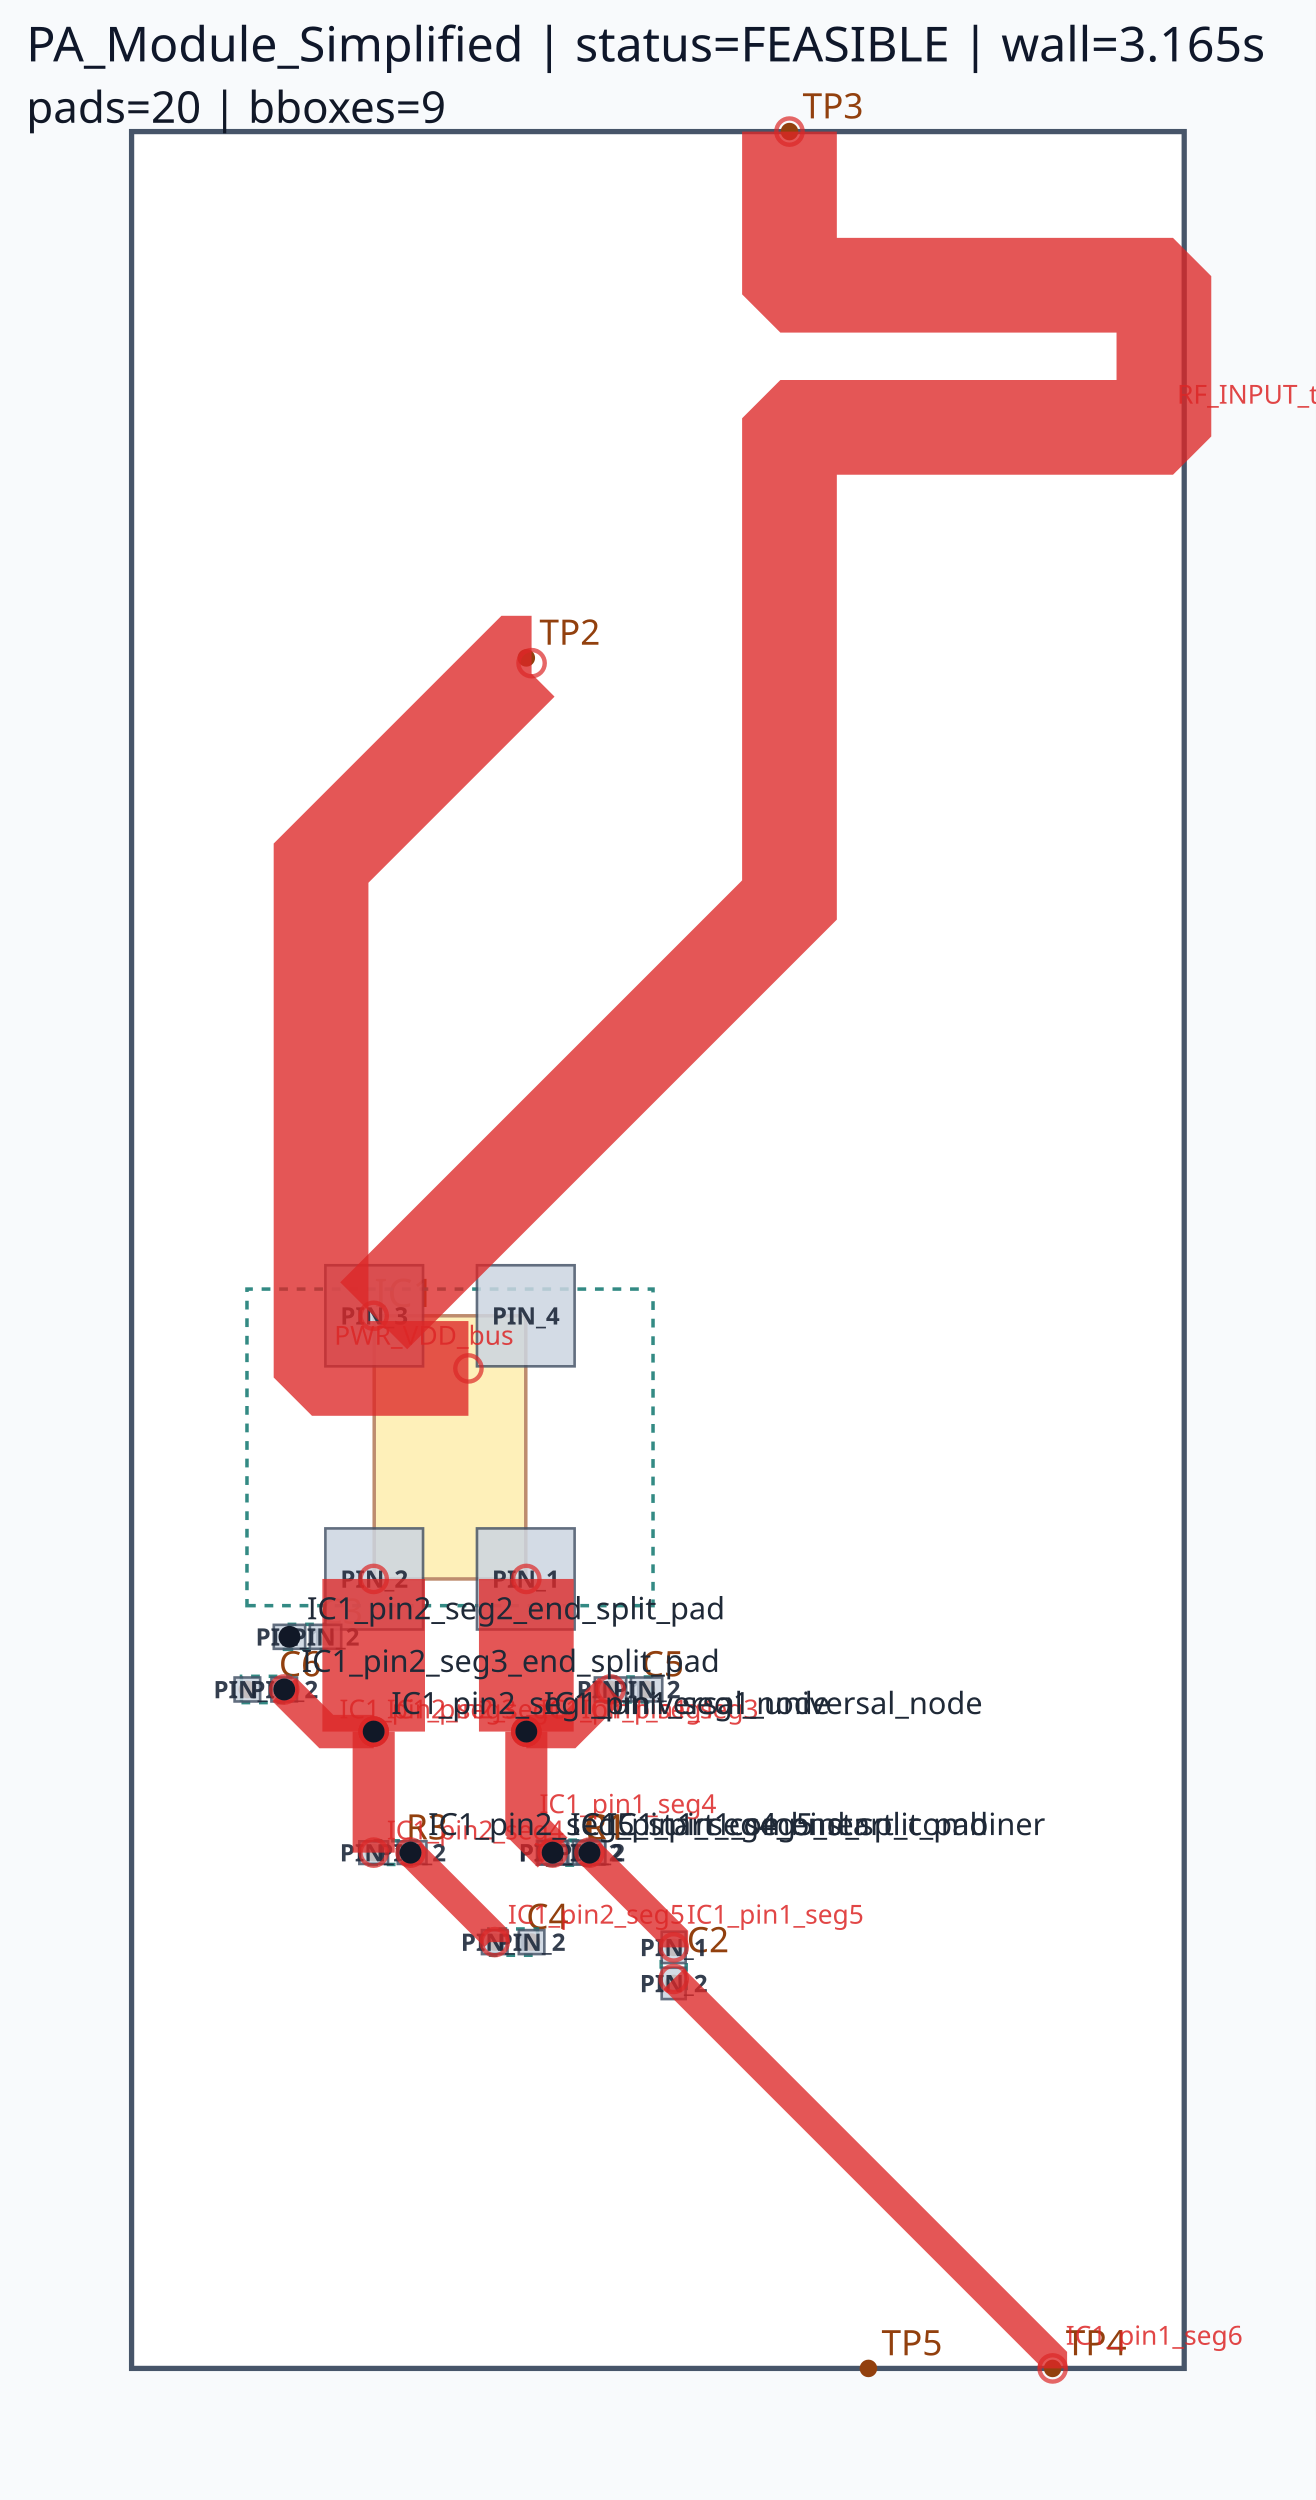
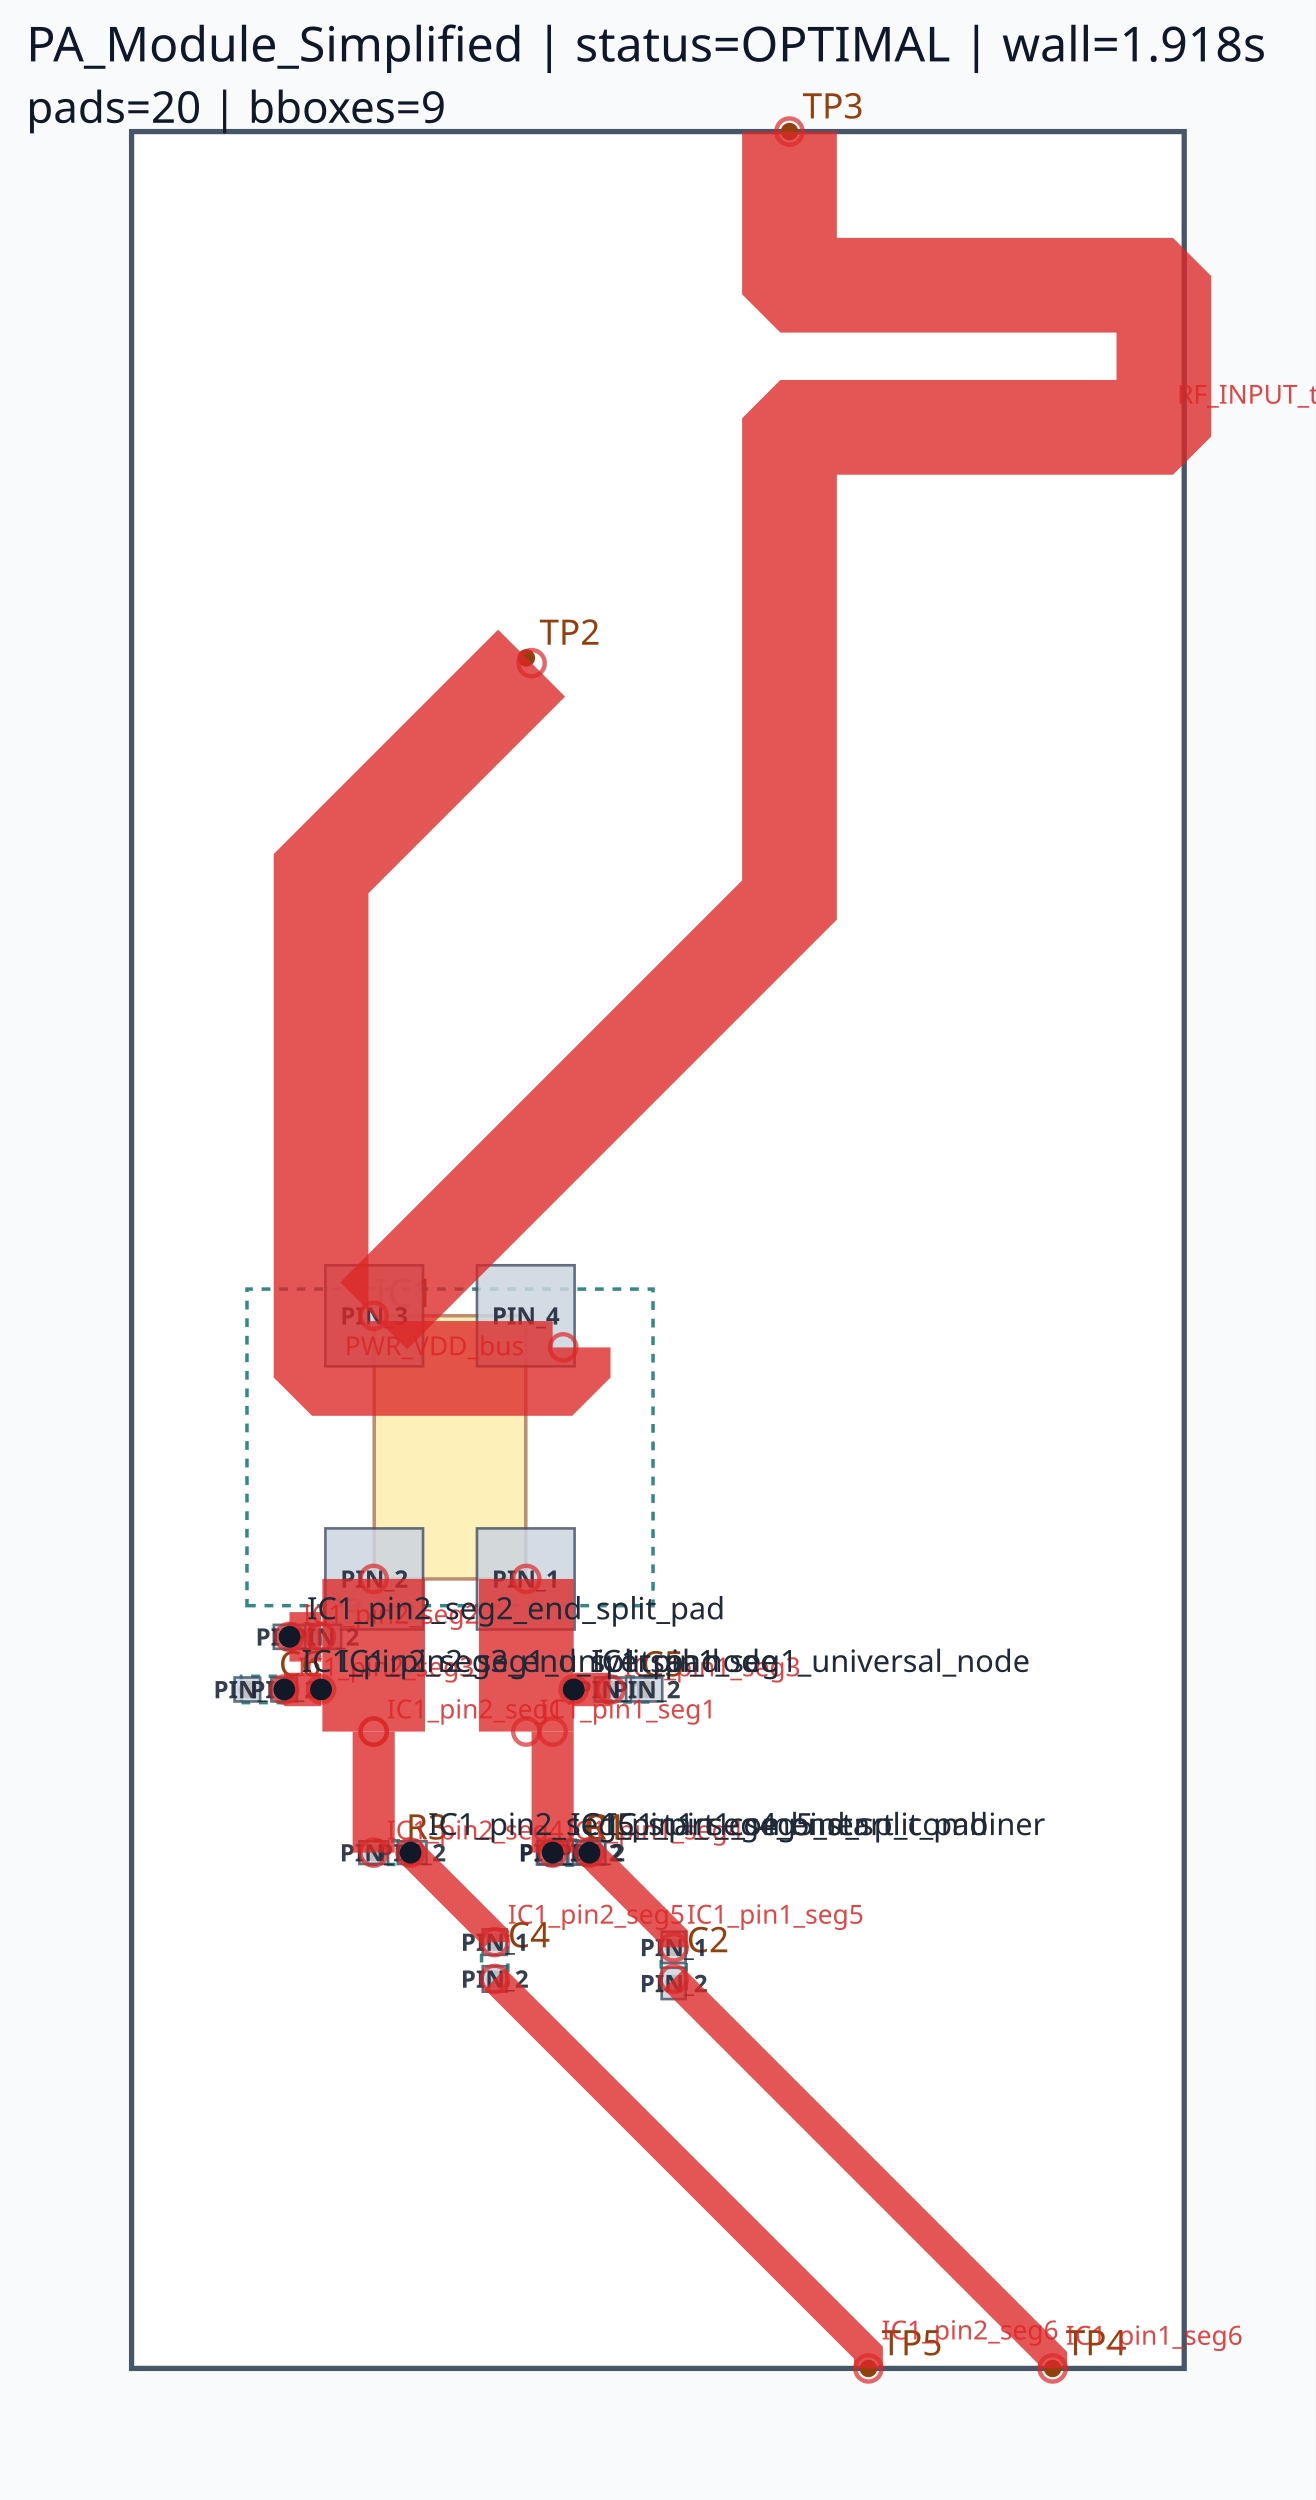
<svg xmlns="http://www.w3.org/2000/svg" viewBox="0 0 300.0 570.0" width="300.0" height="570.0">
  <rect x="0" y="0" width="100%" height="100%" fill="#f8fafc" />
  <rect x="30.00" y="30.00" width="240.00" height="510.00" fill="#ffffff" stroke="#475569" stroke-width="1.2" />
  <rect x="85.32" y="300.00" width="34.56" height="60.00" fill="#fde68a" stroke="#92400e" stroke-width="0.8" opacity="0.6" />
  <text x="85.32" y="298.00" font-family="sans-serif" font-size="9" fill="#92400e">IC1</text>
  <circle cx="120.00" cy="150.00" r="2" fill="#92400e" />
  <text x="123.00" y="147.00" font-family="sans-serif" font-size="8" fill="#92400e">TP2</text>
  <circle cx="180.00" cy="30.00" r="2" fill="#92400e" />
  <text x="183.00" y="27.00" font-family="sans-serif" font-size="8" fill="#92400e">TP3</text>
  <circle cx="240.00" cy="540.00" r="2" fill="#92400e" />
  <text x="243.00" y="537.00" font-family="sans-serif" font-size="8" fill="#92400e">TP4</text>
  <circle cx="198.00" cy="540.00" r="2" fill="#92400e" />
  <text x="201.00" y="537.00" font-family="sans-serif" font-size="8" fill="#92400e">TP5</text>
  <circle cx="126.00" cy="422.40" r="2" fill="#92400e" />
  <circle cx="134.22" cy="422.40" r="2" fill="#92400e" />
  <text x="133.11" y="419.40" font-family="sans-serif" font-size="8" fill="#92400e">C1</text>
  <circle cx="126.00" cy="422.40" r="2" fill="#92400e" />
  <circle cx="134.76" cy="422.40" r="2" fill="#92400e" />
  <text x="133.38" y="419.40" font-family="sans-serif" font-size="8" fill="#92400e">R1</text>
  <circle cx="153.60" cy="444.00" r="2" fill="#92400e" />
  <circle cx="153.60" cy="452.22" r="2" fill="#92400e" />
  <text x="156.60" y="445.11" font-family="sans-serif" font-size="8" fill="#92400e">C2</text>
  <circle cx="66.00" cy="373.20" r="2" fill="#92400e" />
  <circle cx="74.22" cy="373.20" r="2" fill="#92400e" />
  <text x="73.11" y="370.20" font-family="sans-serif" font-size="8" fill="#92400e">C3</text>
  <circle cx="85.20" cy="422.40" r="2" fill="#92400e" />
  <circle cx="93.96" cy="422.40" r="2" fill="#92400e" />
  <text x="92.58" y="419.40" font-family="sans-serif" font-size="8" fill="#92400e">R3</text>
  <circle cx="112.80" cy="442.80" r="2" fill="#92400e" />
-   <circle cx="121.20" cy="442.80" r="2" fill="#92400e" />
-   <text x="120.00" y="439.80" font-family="sans-serif" font-size="8" fill="#92400e">C4</text>
+   <circle cx="112.80" cy="451.20" r="2" fill="#92400e" />
+   <text x="115.80" y="444.00" font-family="sans-serif" font-size="8" fill="#92400e">C4</text>
  <circle cx="139.20" cy="385.20" r="2" fill="#92400e" />
  <circle cx="147.42" cy="385.20" r="2" fill="#92400e" />
  <text x="146.31" y="382.20" font-family="sans-serif" font-size="8" fill="#92400e">C5</text>
  <circle cx="56.40" cy="385.20" r="2" fill="#92400e" />
  <circle cx="64.80" cy="385.20" r="2" fill="#92400e" />
  <text x="63.60" y="382.20" font-family="sans-serif" font-size="8" fill="#92400e">C6</text>
  <path d="M 56.31,366.09 L 148.89,366.09 L 148.89,293.91 L 56.31,293.91 Z" class="component-bbox" fill="none" stroke="#0f766e" stroke-width="0.8" stroke-dasharray="2 2" opacity="0.85" />
  <path d="M 124.86,425.25 L 135.36,425.25 L 135.36,419.55 L 124.86,419.55 Z" class="component-bbox" fill="none" stroke="#0f766e" stroke-width="0.8" stroke-dasharray="2 2" opacity="0.85" />
  <path d="M 124.98,425.10 L 135.78,425.10 L 135.78,419.70 L 124.98,419.70 Z" class="component-bbox" fill="none" stroke="#0f766e" stroke-width="0.8" stroke-dasharray="2 2" opacity="0.85" />
  <path d="M 150.75,442.86 L 150.75,453.36 L 156.45,453.36 L 156.45,442.86 Z" class="component-bbox" fill="none" stroke="#0f766e" stroke-width="0.8" stroke-dasharray="2 2" opacity="0.85" />
  <path d="M 64.86,376.05 L 75.36,376.05 L 75.36,370.35 L 64.86,370.35 Z" class="component-bbox" fill="none" stroke="#0f766e" stroke-width="0.8" stroke-dasharray="2 2" opacity="0.85" />
  <path d="M 84.18,425.10 L 94.98,425.10 L 94.98,419.70 L 84.18,419.70 Z" class="component-bbox" fill="none" stroke="#0f766e" stroke-width="0.8" stroke-dasharray="2 2" opacity="0.85" />
-   <path d="M 111.45,445.80 L 122.55,445.80 L 122.55,439.80 L 111.45,439.80 Z" class="component-bbox" fill="none" stroke="#0f766e" stroke-width="0.8" stroke-dasharray="2 2" opacity="0.85" />
+   <path d="M 109.80,441.45 L 109.80,452.55 L 115.80,452.55 L 115.80,441.45 Z" class="component-bbox" fill="none" stroke="#0f766e" stroke-width="0.8" stroke-dasharray="2 2" opacity="0.85" />
  <path d="M 138.06,388.05 L 148.56,388.05 L 148.56,382.35 L 138.06,382.35 Z" class="component-bbox" fill="none" stroke="#0f766e" stroke-width="0.8" stroke-dasharray="2 2" opacity="0.85" />
  <path d="M 55.05,388.20 L 66.15,388.20 L 66.15,382.20 L 55.05,382.20 Z" class="component-bbox" fill="none" stroke="#0f766e" stroke-width="0.8" stroke-dasharray="2 2" opacity="0.85" />
  <polygon points="108.75,348.48 108.75,371.52 131.01,371.52 131.01,348.48" fill="#cbd5e1" stroke="#475569" stroke-width="0.6" opacity="0.85" />
  <text x="119.88" y="362.00" font-family="sans-serif" font-size="5.5" text-anchor="middle" font-weight="bold" fill="#1e293b" opacity="0.9">PIN_1</text>
  <polygon points="74.19,348.48 74.19,371.52 96.45,371.52 96.45,348.48" fill="#cbd5e1" stroke="#475569" stroke-width="0.6" opacity="0.85" />
  <text x="85.32" y="362.00" font-family="sans-serif" font-size="5.5" text-anchor="middle" font-weight="bold" fill="#1e293b" opacity="0.9">PIN_2</text>
  <polygon points="96.45,311.52 96.45,288.48 74.19,288.48 74.19,311.52" fill="#cbd5e1" stroke="#475569" stroke-width="0.6" opacity="0.85" />
  <text x="85.32" y="302.00" font-family="sans-serif" font-size="5.5" text-anchor="middle" font-weight="bold" fill="#1e293b" opacity="0.9">PIN_3</text>
  <polygon points="131.01,311.52 131.01,288.48 108.75,288.48 108.75,311.52" fill="#cbd5e1" stroke="#475569" stroke-width="0.6" opacity="0.85" />
  <text x="119.88" y="302.00" font-family="sans-serif" font-size="5.5" text-anchor="middle" font-weight="bold" fill="#1e293b" opacity="0.9">PIN_4</text>
  <polygon points="122.43,425.13 129.57,425.13 129.57,419.67 122.43,419.67" fill="#cbd5e1" stroke="#475569" stroke-width="0.6" opacity="0.85" />
  <text x="126.00" y="424.40" font-family="sans-serif" font-size="5.5" text-anchor="middle" font-weight="bold" fill="#1e293b" opacity="0.9">PIN_1</text>
  <polygon points="130.65,425.13 137.79,425.13 137.79,419.67 130.65,419.67" fill="#cbd5e1" stroke="#475569" stroke-width="0.6" opacity="0.85" />
  <text x="134.22" y="424.40" font-family="sans-serif" font-size="5.5" text-anchor="middle" font-weight="bold" fill="#1e293b" opacity="0.9">PIN_2</text>
  <polygon points="122.73,424.98 129.27,424.98 129.27,419.82 122.73,419.82" fill="#cbd5e1" stroke="#475569" stroke-width="0.6" opacity="0.85" />
  <text x="126.00" y="424.40" font-family="sans-serif" font-size="5.5" text-anchor="middle" font-weight="bold" fill="#1e293b" opacity="0.9">PIN_1</text>
  <polygon points="131.49,424.98 138.03,424.98 138.03,419.82 131.49,419.82" fill="#cbd5e1" stroke="#475569" stroke-width="0.6" opacity="0.85" />
  <text x="134.76" y="424.40" font-family="sans-serif" font-size="5.5" text-anchor="middle" font-weight="bold" fill="#1e293b" opacity="0.9">PIN_2</text>
  <polygon points="150.87,440.43 150.87,447.57 156.33,447.57 156.33,440.43" fill="#cbd5e1" stroke="#475569" stroke-width="0.6" opacity="0.85" />
  <text x="153.60" y="446.00" font-family="sans-serif" font-size="5.5" text-anchor="middle" font-weight="bold" fill="#1e293b" opacity="0.9">PIN_1</text>
  <polygon points="150.87,448.65 150.87,455.79 156.33,455.79 156.33,448.65" fill="#cbd5e1" stroke="#475569" stroke-width="0.6" opacity="0.85" />
  <text x="153.60" y="454.22" font-family="sans-serif" font-size="5.5" text-anchor="middle" font-weight="bold" fill="#1e293b" opacity="0.9">PIN_2</text>
  <polygon points="62.43,375.93 69.57,375.93 69.57,370.47 62.43,370.47" fill="#cbd5e1" stroke="#475569" stroke-width="0.6" opacity="0.85" />
  <text x="66.00" y="375.20" font-family="sans-serif" font-size="5.5" text-anchor="middle" font-weight="bold" fill="#1e293b" opacity="0.9">PIN_1</text>
  <polygon points="70.65,375.93 77.79,375.93 77.79,370.47 70.65,370.47" fill="#cbd5e1" stroke="#475569" stroke-width="0.6" opacity="0.85" />
  <text x="74.22" y="375.20" font-family="sans-serif" font-size="5.5" text-anchor="middle" font-weight="bold" fill="#1e293b" opacity="0.9">PIN_2</text>
  <polygon points="81.93,424.98 88.47,424.98 88.47,419.82 81.93,419.82" fill="#cbd5e1" stroke="#475569" stroke-width="0.6" opacity="0.85" />
  <text x="85.20" y="424.40" font-family="sans-serif" font-size="5.5" text-anchor="middle" font-weight="bold" fill="#1e293b" opacity="0.9">PIN_1</text>
  <polygon points="90.69,424.98 97.23,424.98 97.23,419.82 90.69,419.82" fill="#cbd5e1" stroke="#475569" stroke-width="0.6" opacity="0.85" />
  <text x="93.96" y="424.40" font-family="sans-serif" font-size="5.5" text-anchor="middle" font-weight="bold" fill="#1e293b" opacity="0.9">PIN_2</text>
-   <polygon points="115.71,440.07 109.89,440.07 109.89,445.53 115.71,445.53" fill="#cbd5e1" stroke="#475569" stroke-width="0.6" opacity="0.85" />
+   <polygon points="115.53,445.71 115.53,439.89 110.07,439.89 110.07,445.71" fill="#cbd5e1" stroke="#475569" stroke-width="0.6" opacity="0.85" />
  <text x="112.80" y="444.80" font-family="sans-serif" font-size="5.5" text-anchor="middle" font-weight="bold" fill="#1e293b" opacity="0.9">PIN_1</text>
-   <polygon points="118.29,445.53 124.11,445.53 124.11,440.07 118.29,440.07" fill="#cbd5e1" stroke="#475569" stroke-width="0.6" opacity="0.85" />
-   <text x="121.20" y="444.80" font-family="sans-serif" font-size="5.5" text-anchor="middle" font-weight="bold" fill="#1e293b" opacity="0.9">PIN_2</text>
+   <polygon points="110.07,448.29 110.07,454.11 115.53,454.11 115.53,448.29" fill="#cbd5e1" stroke="#475569" stroke-width="0.6" opacity="0.85" />
+   <text x="112.80" y="453.20" font-family="sans-serif" font-size="5.5" text-anchor="middle" font-weight="bold" fill="#1e293b" opacity="0.9">PIN_2</text>
  <polygon points="135.63,387.93 142.77,387.93 142.77,382.47 135.63,382.47" fill="#cbd5e1" stroke="#475569" stroke-width="0.6" opacity="0.85" />
  <text x="139.20" y="387.20" font-family="sans-serif" font-size="5.5" text-anchor="middle" font-weight="bold" fill="#1e293b" opacity="0.9">PIN_1</text>
  <polygon points="143.85,387.93 150.99,387.93 150.99,382.47 143.85,382.47" fill="#cbd5e1" stroke="#475569" stroke-width="0.6" opacity="0.85" />
  <text x="147.42" y="387.20" font-family="sans-serif" font-size="5.5" text-anchor="middle" font-weight="bold" fill="#1e293b" opacity="0.9">PIN_2</text>
  <polygon points="59.31,382.47 53.49,382.47 53.49,387.93 59.31,387.93" fill="#cbd5e1" stroke="#475569" stroke-width="0.6" opacity="0.85" />
  <text x="56.40" y="387.20" font-family="sans-serif" font-size="5.5" text-anchor="middle" font-weight="bold" fill="#1e293b" opacity="0.9">PIN_1</text>
  <polygon points="61.89,387.93 67.71,387.93 67.71,382.47 61.89,382.47" fill="#cbd5e1" stroke="#475569" stroke-width="0.6" opacity="0.85" />
  <text x="64.80" y="387.20" font-family="sans-serif" font-size="5.5" text-anchor="middle" font-weight="bold" fill="#1e293b" opacity="0.9">PIN_2</text>
+   <polyline points="85.20,360.00 85.20,394.80" fill="none" stroke="#dc2626" stroke-width="23.40" stroke-linecap="butt" stroke-linejoin="miter" opacity="0.78" />
+   <circle cx="85.20" cy="360.00" r="3" fill="none" stroke="#dc2626" stroke-width="1.0" opacity="0.7" />
+   <circle cx="85.20" cy="394.80" r="3" fill="none" stroke="#dc2626" stroke-width="1.0" opacity="0.7" />
+   <text x="88.20" y="391.80" font-family="sans-serif" font-size="6" fill="#dc2626" opacity="0.85">IC1_pin2_seg1</text>
  <polyline points="120.00,360.00 120.00,394.80" fill="none" stroke="#dc2626" stroke-width="21.60" stroke-linecap="butt" stroke-linejoin="miter" opacity="0.78" />
  <circle cx="120.00" cy="360.00" r="3" fill="none" stroke="#dc2626" stroke-width="1.0" opacity="0.7" />
  <circle cx="120.00" cy="394.80" r="3" fill="none" stroke="#dc2626" stroke-width="1.0" opacity="0.7" />
  <text x="123.00" y="391.80" font-family="sans-serif" font-size="6" fill="#dc2626" opacity="0.85">IC1_pin1_seg1</text>
-   <polyline points="120.00,394.80 120.00,416.40 126.00,422.40" fill="none" stroke="#dc2626" stroke-width="9.60" stroke-linecap="butt" stroke-linejoin="miter" opacity="0.78" />
-   <circle cx="120.00" cy="394.80" r="3" fill="none" stroke="#dc2626" stroke-width="1.0" opacity="0.7" />
+   <polyline points="126.00,394.80 126.00,422.40" fill="none" stroke="#dc2626" stroke-width="9.60" stroke-linecap="butt" stroke-linejoin="miter" opacity="0.78" />
+   <circle cx="126.00" cy="394.80" r="3" fill="none" stroke="#dc2626" stroke-width="1.0" opacity="0.7" />
  <circle cx="126.00" cy="422.40" r="3" fill="none" stroke="#dc2626" stroke-width="1.0" opacity="0.7" />
-   <text x="123.00" y="413.40" font-family="sans-serif" font-size="6" fill="#dc2626" opacity="0.85">IC1_pin1_seg4</text>
+   <text x="129.00" y="419.40" font-family="sans-serif" font-size="6" fill="#dc2626" opacity="0.85">IC1_pin1_seg4</text>
  <polyline points="85.20,394.80 85.20,422.40" fill="none" stroke="#dc2626" stroke-width="9.60" stroke-linecap="butt" stroke-linejoin="miter" opacity="0.78" />
  <circle cx="85.20" cy="394.80" r="3" fill="none" stroke="#dc2626" stroke-width="1.0" opacity="0.7" />
  <circle cx="85.20" cy="422.40" r="3" fill="none" stroke="#dc2626" stroke-width="1.0" opacity="0.7" />
  <text x="88.20" y="419.40" font-family="sans-serif" font-size="6" fill="#dc2626" opacity="0.85">IC1_pin2_seg4</text>
+   <polyline points="73.20,373.20 66.00,373.20" fill="none" stroke="#dc2626" stroke-width="11.28" stroke-linecap="butt" stroke-linejoin="miter" opacity="0.78" />
+   <circle cx="73.20" cy="373.20" r="3" fill="none" stroke="#dc2626" stroke-width="1.0" opacity="0.7" />
+   <circle cx="66.00" cy="373.20" r="3" fill="none" stroke="#dc2626" stroke-width="1.0" opacity="0.7" />
+   <text x="69.00" y="370.20" font-family="sans-serif" font-size="6" fill="#dc2626" opacity="0.85">IC1_pin2_seg2</text>
  <polyline points="134.40,422.40 153.60,441.60 153.60,444.00" fill="none" stroke="#dc2626" stroke-width="6.60" stroke-linecap="butt" stroke-linejoin="miter" opacity="0.78" />
  <circle cx="134.40" cy="422.40" r="3" fill="none" stroke="#dc2626" stroke-width="1.0" opacity="0.7" />
  <circle cx="153.60" cy="444.00" r="3" fill="none" stroke="#dc2626" stroke-width="1.0" opacity="0.7" />
  <text x="156.60" y="438.60" font-family="sans-serif" font-size="6" fill="#dc2626" opacity="0.85">IC1_pin1_seg5</text>
  <polyline points="93.60,422.40 112.80,441.60 112.80,442.80" fill="none" stroke="#dc2626" stroke-width="6.60" stroke-linecap="butt" stroke-linejoin="miter" opacity="0.78" />
  <circle cx="93.60" cy="422.40" r="3" fill="none" stroke="#dc2626" stroke-width="1.0" opacity="0.7" />
  <circle cx="112.80" cy="442.80" r="3" fill="none" stroke="#dc2626" stroke-width="1.0" opacity="0.7" />
  <text x="115.80" y="438.60" font-family="sans-serif" font-size="6" fill="#dc2626" opacity="0.85">IC1_pin2_seg5</text>
-   <polyline points="120.00,394.80 129.60,394.80 139.20,385.20" fill="none" stroke="#dc2626" stroke-width="7.62" stroke-linecap="butt" stroke-linejoin="miter" opacity="0.78" />
-   <circle cx="120.00" cy="394.80" r="3" fill="none" stroke="#dc2626" stroke-width="1.0" opacity="0.7" />
+   <polyline points="130.80,385.20 139.20,385.20" fill="none" stroke="#dc2626" stroke-width="7.62" stroke-linecap="butt" stroke-linejoin="miter" opacity="0.78" />
+   <circle cx="130.80" cy="385.20" r="3" fill="none" stroke="#dc2626" stroke-width="1.0" opacity="0.7" />
  <circle cx="139.20" cy="385.20" r="3" fill="none" stroke="#dc2626" stroke-width="1.0" opacity="0.7" />
-   <text x="132.60" y="391.80" font-family="sans-serif" font-size="6" fill="#dc2626" opacity="0.85">IC1_pin1_seg3</text>
-   <polyline points="85.20,360.00 85.20,394.80" fill="none" stroke="#dc2626" stroke-width="23.40" stroke-linecap="butt" stroke-linejoin="miter" opacity="0.78" />
-   <circle cx="85.20" cy="360.00" r="3" fill="none" stroke="#dc2626" stroke-width="1.0" opacity="0.7" />
-   <circle cx="85.20" cy="394.80" r="3" fill="none" stroke="#dc2626" stroke-width="1.0" opacity="0.7" />
-   <text x="88.20" y="391.80" font-family="sans-serif" font-size="6" fill="#dc2626" opacity="0.85">IC1_pin2_seg1</text>
-   <polyline points="85.20,394.80 74.40,394.80 64.80,385.20" fill="none" stroke="#dc2626" stroke-width="7.62" stroke-linecap="butt" stroke-linejoin="miter" opacity="0.78" />
-   <circle cx="85.20" cy="394.80" r="3" fill="none" stroke="#dc2626" stroke-width="1.0" opacity="0.7" />
+   <text x="142.20" y="382.20" font-family="sans-serif" font-size="6" fill="#dc2626" opacity="0.85">IC1_pin1_seg3</text>
+   <polyline points="73.20,385.20 64.80,385.20" fill="none" stroke="#dc2626" stroke-width="7.62" stroke-linecap="butt" stroke-linejoin="miter" opacity="0.78" />
+   <circle cx="73.20" cy="385.20" r="3" fill="none" stroke="#dc2626" stroke-width="1.0" opacity="0.7" />
  <circle cx="64.80" cy="385.20" r="3" fill="none" stroke="#dc2626" stroke-width="1.0" opacity="0.7" />
-   <text x="77.40" y="391.80" font-family="sans-serif" font-size="6" fill="#dc2626" opacity="0.85">IC1_pin2_seg3</text>
+   <text x="67.80" y="382.20" font-family="sans-serif" font-size="6" fill="#dc2626" opacity="0.85">IC1_pin2_seg3</text>
+   <polyline points="153.60,451.20 240.00,537.60 240.00,540.00" fill="none" stroke="#dc2626" stroke-width="6.60" stroke-linecap="butt" stroke-linejoin="miter" opacity="0.78" />
+   <circle cx="153.60" cy="451.20" r="3" fill="none" stroke="#dc2626" stroke-width="1.0" opacity="0.7" />
+   <circle cx="240.00" cy="540.00" r="3" fill="none" stroke="#dc2626" stroke-width="1.0" opacity="0.7" />
+   <text x="243.00" y="534.60" font-family="sans-serif" font-size="6" fill="#dc2626" opacity="0.85">IC1_pin1_seg6</text>
+   <polyline points="112.80,451.20 198.00,536.40 198.00,540.00" fill="none" stroke="#dc2626" stroke-width="6.60" stroke-linecap="butt" stroke-linejoin="miter" opacity="0.78" />
+   <circle cx="112.80" cy="451.20" r="3" fill="none" stroke="#dc2626" stroke-width="1.0" opacity="0.7" />
+   <circle cx="198.00" cy="540.00" r="3" fill="none" stroke="#dc2626" stroke-width="1.0" opacity="0.7" />
+   <text x="201.00" y="533.40" font-family="sans-serif" font-size="6" fill="#dc2626" opacity="0.85">IC1_pin2_seg6</text>
  <polyline points="180.00,30.00 180.00,62.64 182.40,65.04 262.97,65.04 265.37,67.44 265.37,95.04 262.97,97.44 182.40,97.44 180.00,99.84 180.00,205.20 85.20,300.00" fill="none" stroke="#dc2626" stroke-width="21.60" stroke-linecap="butt" stroke-linejoin="miter" opacity="0.78" />
  <circle cx="180.00" cy="30.00" r="3" fill="none" stroke="#dc2626" stroke-width="1.0" opacity="0.7" />
  <circle cx="85.20" cy="300.00" r="3" fill="none" stroke="#dc2626" stroke-width="1.0" opacity="0.7" />
  <text x="268.37" y="92.04" font-family="sans-serif" font-size="6" fill="#dc2626" opacity="0.85">RF_INPUT_to_IC1</text>
-   <polyline points="121.20,151.20 118.80,151.20 73.20,196.80 73.20,309.60 75.60,312.00 106.80,312.00" fill="none" stroke="#dc2626" stroke-width="21.60" stroke-linecap="butt" stroke-linejoin="miter" opacity="0.78" />
+   <polyline points="121.20,151.20 73.20,199.20 73.20,309.60 75.60,312.00 126.00,312.00 128.40,309.60 128.40,307.20" fill="none" stroke="#dc2626" stroke-width="21.60" stroke-linecap="butt" stroke-linejoin="miter" opacity="0.78" />
  <circle cx="121.20" cy="151.20" r="3" fill="none" stroke="#dc2626" stroke-width="1.0" opacity="0.7" />
-   <circle cx="106.80" cy="312.00" r="3" fill="none" stroke="#dc2626" stroke-width="1.0" opacity="0.7" />
-   <text x="76.20" y="306.60" font-family="sans-serif" font-size="6" fill="#dc2626" opacity="0.85">PWR_VDD_bus</text>
-   <polyline points="153.60,451.20 240.00,537.60 240.00,540.00" fill="none" stroke="#dc2626" stroke-width="6.60" stroke-linecap="butt" stroke-linejoin="miter" opacity="0.78" />
-   <circle cx="153.60" cy="451.20" r="3" fill="none" stroke="#dc2626" stroke-width="1.0" opacity="0.7" />
-   <circle cx="240.00" cy="540.00" r="3" fill="none" stroke="#dc2626" stroke-width="1.0" opacity="0.7" />
-   <text x="243.00" y="534.60" font-family="sans-serif" font-size="6" fill="#dc2626" opacity="0.85">IC1_pin1_seg6</text>
-   <circle cx="120.00" cy="394.80" r="2.5" fill="#111827" />
-   <text x="124.00" y="390.80" font-family="sans-serif" font-size="7" fill="#1f2937">IC1_pin1_seg1_universal_node</text>
+   <circle cx="128.40" cy="307.20" r="3" fill="none" stroke="#dc2626" stroke-width="1.0" opacity="0.7" />
+   <text x="78.60" y="309.00" font-family="sans-serif" font-size="6" fill="#dc2626" opacity="0.85">PWR_VDD_bus</text>
+   <circle cx="130.80" cy="385.20" r="2.5" fill="#111827" />
+   <text x="134.80" y="381.20" font-family="sans-serif" font-size="7" fill="#1f2937">IC1_pin1_seg1_universal_node</text>
  <circle cx="126.00" cy="422.40" r="2.5" fill="#111827" />
  <text x="130.00" y="418.40" font-family="sans-serif" font-size="7" fill="#1f2937">IC1_pin1_seg4_end_split_pad</text>
  <circle cx="134.40" cy="422.40" r="2.5" fill="#111827" />
  <text x="138.40" y="418.40" font-family="sans-serif" font-size="7" fill="#1f2937">IC1_pin1_seg5_start_combiner</text>
-   <circle cx="85.20" cy="394.80" r="2.5" fill="#111827" />
-   <text x="89.20" y="390.80" font-family="sans-serif" font-size="7" fill="#1f2937">IC1_pin2_seg1_universal_node</text>
+   <circle cx="73.20" cy="385.20" r="2.5" fill="#111827" />
+   <text x="77.20" y="381.20" font-family="sans-serif" font-size="7" fill="#1f2937">IC1_pin2_seg1_universal_node</text>
  <circle cx="66.00" cy="373.20" r="2.5" fill="#111827" />
  <text x="70.00" y="369.20" font-family="sans-serif" font-size="7" fill="#1f2937">IC1_pin2_seg2_end_split_pad</text>
  <circle cx="64.80" cy="385.20" r="2.5" fill="#111827" />
  <text x="68.80" y="381.20" font-family="sans-serif" font-size="7" fill="#1f2937">IC1_pin2_seg3_end_split_pad</text>
  <circle cx="93.60" cy="422.40" r="2.5" fill="#111827" />
  <text x="97.60" y="418.40" font-family="sans-serif" font-size="7" fill="#1f2937">IC1_pin2_seg5_start_combiner</text>
-   <text x="6" y="14" font-family="sans-serif" font-size="11" fill="#0f172a">PA_Module_Simplified | status=FEASIBLE | wall=3.165s</text>
+   <text x="6" y="14" font-family="sans-serif" font-size="11" fill="#0f172a">PA_Module_Simplified | status=OPTIMAL | wall=1.918s</text>
  <text x="6" y="28" font-family="sans-serif" font-size="10" fill="#111827">pads=20 | bboxes=9</text>
</svg>
